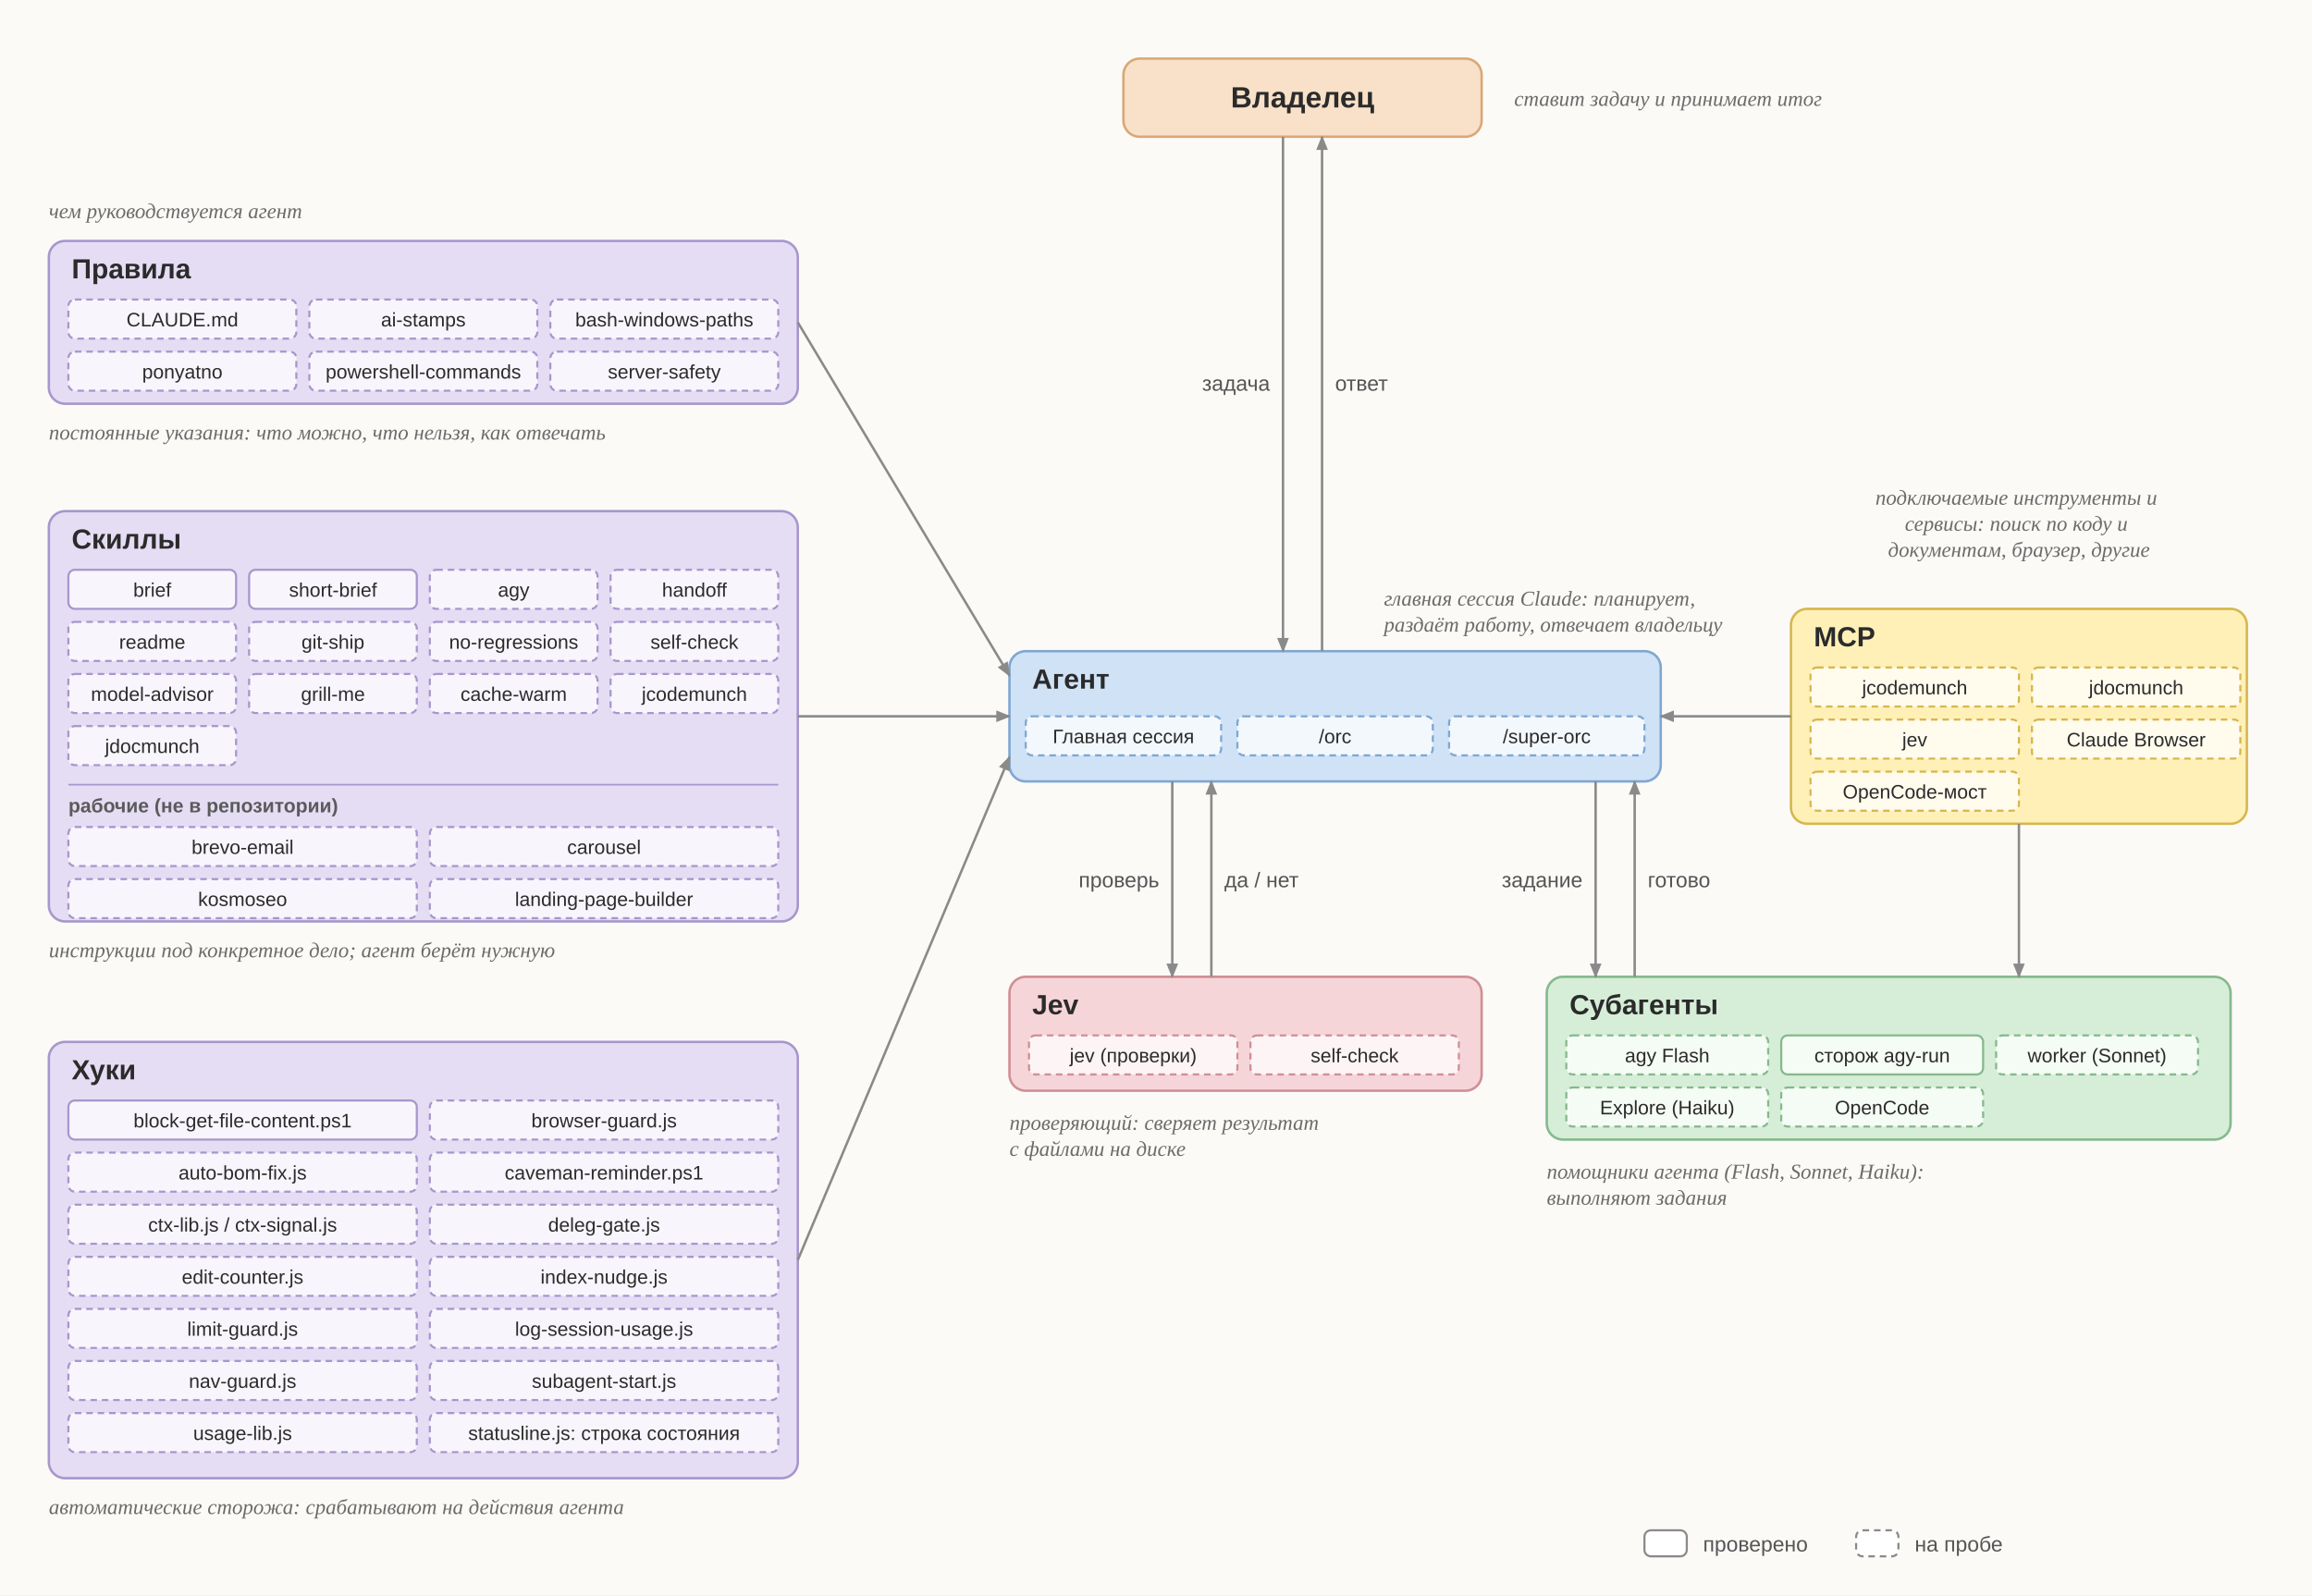
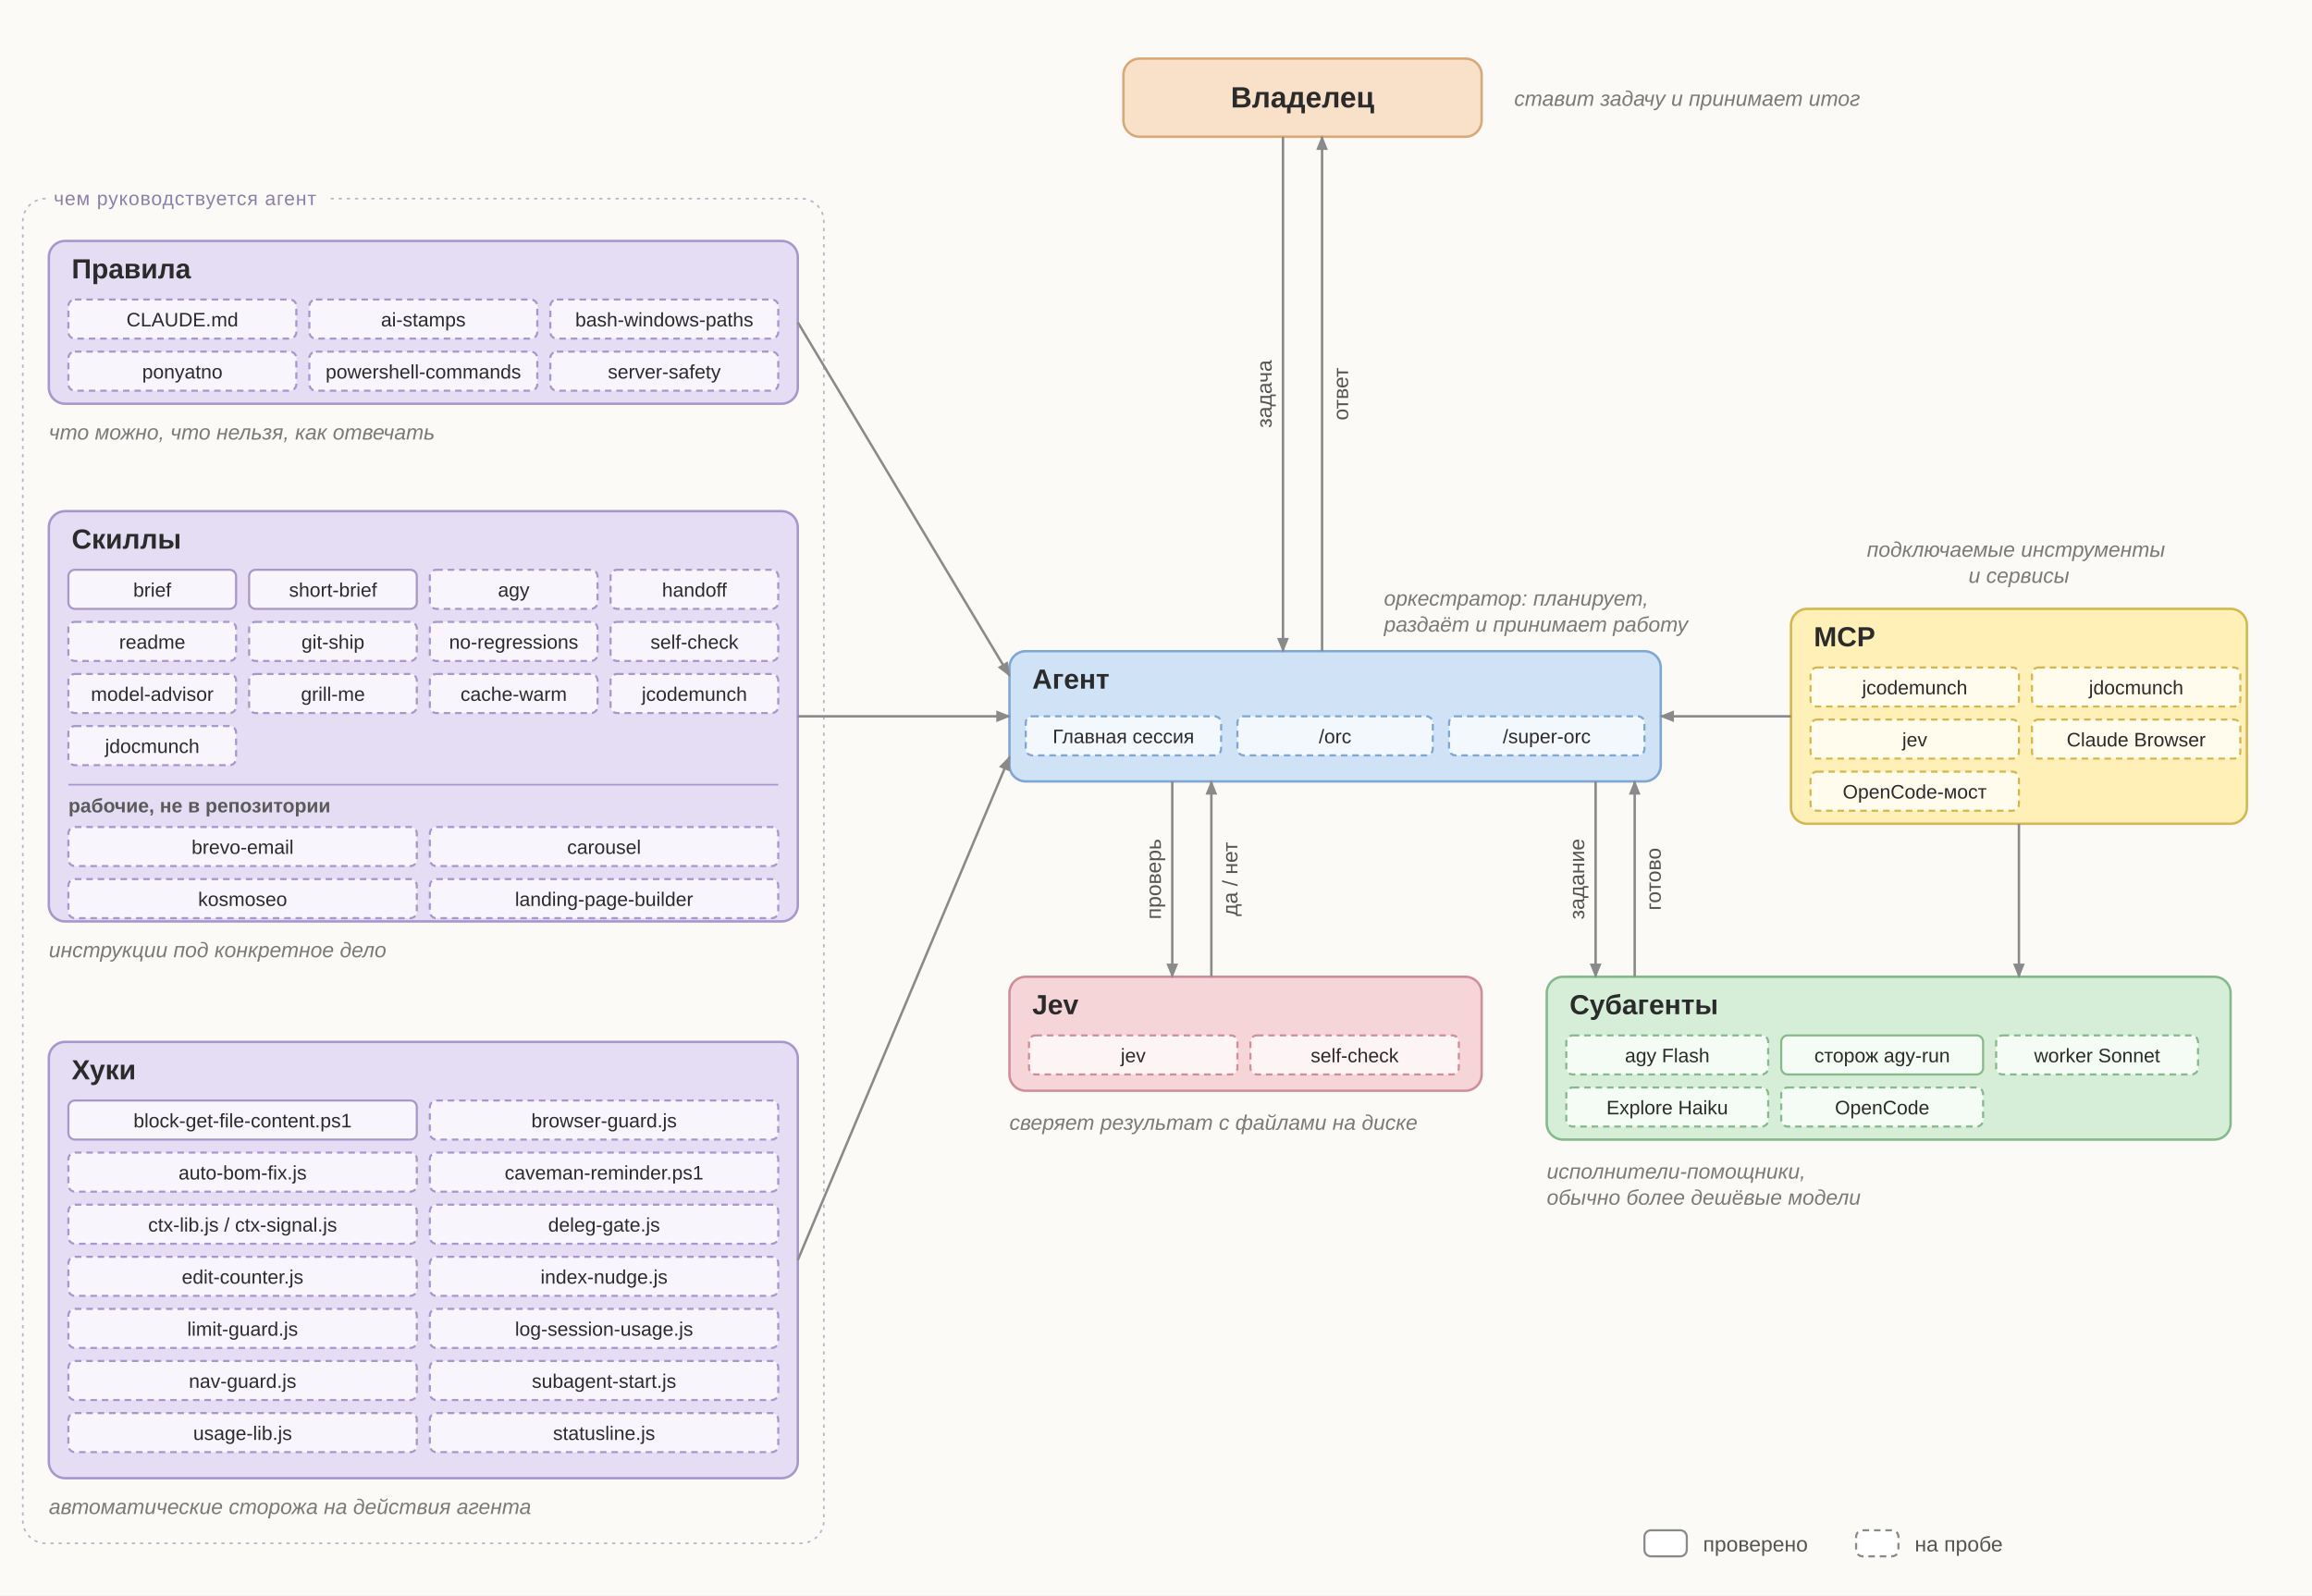
<svg xmlns="http://www.w3.org/2000/svg" width="1420" height="980" viewBox="0 0 1420 980">
  <defs>
    <marker id="ah" viewBox="0 0 10 10" refX="9" refY="5" markerWidth="9" markerHeight="9" markerUnits="userSpaceOnUse" orient="auto">
      <path d="M0,1 L10,5 L0,9 z" fill="#8A8A8A" />
    </marker>
  </defs>
  <rect x="0" y="0" width="1420" height="980" fill="#FBFAF7" />
  <rect x="690" y="36" width="220" height="48" rx="10" fill="#F8E1C8" stroke="#D9A877" stroke-width="1.5" />
  <text x="800.0" y="66.0" text-anchor="middle" font-family="Segoe UI, Arial, sans-serif" font-size="18" font-weight="600" fill="#2B2B2B">Владелец</text>
-   <text x="930" y="65" text-anchor="start" font-family="Georgia, 'Times New Roman', serif" font-style="italic" font-size="13" fill="#6B6B6B">
+   <text x="930" y="65" text-anchor="start" font-family="'Segoe UI', 'Helvetica Neue', Arial, sans-serif" font-style="italic" font-weight="300" font-size="13" fill="#7A7A7A">
    <tspan x="930" dy="0">ставит задачу и принимает итог</tspan>
  </text>
-   <text x="30" y="134" text-anchor="start" font-family="Georgia, 'Times New Roman', serif" font-style="italic" font-size="13" fill="#6B6B6B">
-     <tspan x="30" dy="0">чем руководствуется агент</tspan>
-   </text>
+   <rect x="14" y="122" width="492" height="826" rx="14" fill="none" stroke="#B9B2CC" stroke-width="1" stroke-dasharray="2 3" />
+   <rect x="28" y="114" width="175" height="16" fill="#FBFAF7" />
+   <text x="33" y="126" font-family="Segoe UI, Arial, sans-serif" font-size="12" letter-spacing="0.5" fill="#8B80A8">чем руководствуется агент</text>
  <rect x="30" y="148" width="460" height="100" rx="10" fill="#E5DDF4" stroke="#A797CC" stroke-width="1.5" />
  <text x="44" y="171" font-family="Segoe UI, Arial, sans-serif" font-size="17" font-weight="600" fill="#2B2B2B">Правила</text>
  <rect x="42" y="184" width="140" height="24" rx="4" fill="#FFFFFF" fill-opacity="0.75" stroke="#A797CC" stroke-width="1.3" stroke-dasharray="4 3" />
  <text x="112.0" y="200.5" text-anchor="middle" font-family="Segoe UI, Arial, sans-serif" font-size="12" fill="#2B2B2B">CLAUDE.md</text>
  <rect x="190" y="184" width="140" height="24" rx="4" fill="#FFFFFF" fill-opacity="0.75" stroke="#A797CC" stroke-width="1.3" stroke-dasharray="4 3" />
  <text x="260.0" y="200.5" text-anchor="middle" font-family="Segoe UI, Arial, sans-serif" font-size="12" fill="#2B2B2B">ai-stamps</text>
  <rect x="338" y="184" width="140" height="24" rx="4" fill="#FFFFFF" fill-opacity="0.75" stroke="#A797CC" stroke-width="1.3" stroke-dasharray="4 3" />
  <text x="408.0" y="200.5" text-anchor="middle" font-family="Segoe UI, Arial, sans-serif" font-size="12" fill="#2B2B2B">bash-windows-paths</text>
  <rect x="42" y="216" width="140" height="24" rx="4" fill="#FFFFFF" fill-opacity="0.75" stroke="#A797CC" stroke-width="1.3" stroke-dasharray="4 3" />
  <text x="112.0" y="232.5" text-anchor="middle" font-family="Segoe UI, Arial, sans-serif" font-size="12" fill="#2B2B2B">ponyatno</text>
  <rect x="190" y="216" width="140" height="24" rx="4" fill="#FFFFFF" fill-opacity="0.75" stroke="#A797CC" stroke-width="1.3" stroke-dasharray="4 3" />
  <text x="260.0" y="232.5" text-anchor="middle" font-family="Segoe UI, Arial, sans-serif" font-size="12" fill="#2B2B2B">powershell-commands</text>
  <rect x="338" y="216" width="140" height="24" rx="4" fill="#FFFFFF" fill-opacity="0.75" stroke="#A797CC" stroke-width="1.3" stroke-dasharray="4 3" />
  <text x="408.0" y="232.5" text-anchor="middle" font-family="Segoe UI, Arial, sans-serif" font-size="12" fill="#2B2B2B">server-safety</text>
-   <text x="30" y="270" text-anchor="start" font-family="Georgia, 'Times New Roman', serif" font-style="italic" font-size="13" fill="#6B6B6B">
-     <tspan x="30" dy="0">постоянные указания: что можно, что нельзя, как отвечать</tspan>
+   <text x="30" y="270" text-anchor="start" font-family="'Segoe UI', 'Helvetica Neue', Arial, sans-serif" font-style="italic" font-weight="300" font-size="13" fill="#7A7A7A">
+     <tspan x="30" dy="0">что можно, что нельзя, как отвечать</tspan>
  </text>
  <rect x="30" y="314" width="460" height="252" rx="10" fill="#E5DDF4" stroke="#A797CC" stroke-width="1.5" />
  <text x="44" y="337" font-family="Segoe UI, Arial, sans-serif" font-size="17" font-weight="600" fill="#2B2B2B">Скиллы</text>
  <rect x="42" y="350" width="103" height="24" rx="4" fill="#FFFFFF" fill-opacity="0.75" stroke="#A797CC" stroke-width="1.3" />
  <text x="93.5" y="366.5" text-anchor="middle" font-family="Segoe UI, Arial, sans-serif" font-size="12" fill="#2B2B2B">brief</text>
  <rect x="153" y="350" width="103" height="24" rx="4" fill="#FFFFFF" fill-opacity="0.75" stroke="#A797CC" stroke-width="1.3" />
  <text x="204.5" y="366.5" text-anchor="middle" font-family="Segoe UI, Arial, sans-serif" font-size="12" fill="#2B2B2B">short-brief</text>
  <rect x="264" y="350" width="103" height="24" rx="4" fill="#FFFFFF" fill-opacity="0.75" stroke="#A797CC" stroke-width="1.3" stroke-dasharray="4 3" />
  <text x="315.5" y="366.5" text-anchor="middle" font-family="Segoe UI, Arial, sans-serif" font-size="12" fill="#2B2B2B">agy</text>
  <rect x="375" y="350" width="103" height="24" rx="4" fill="#FFFFFF" fill-opacity="0.75" stroke="#A797CC" stroke-width="1.3" stroke-dasharray="4 3" />
  <text x="426.5" y="366.5" text-anchor="middle" font-family="Segoe UI, Arial, sans-serif" font-size="12" fill="#2B2B2B">handoff</text>
  <rect x="42" y="382" width="103" height="24" rx="4" fill="#FFFFFF" fill-opacity="0.75" stroke="#A797CC" stroke-width="1.3" stroke-dasharray="4 3" />
  <text x="93.5" y="398.5" text-anchor="middle" font-family="Segoe UI, Arial, sans-serif" font-size="12" fill="#2B2B2B">readme</text>
  <rect x="153" y="382" width="103" height="24" rx="4" fill="#FFFFFF" fill-opacity="0.75" stroke="#A797CC" stroke-width="1.3" stroke-dasharray="4 3" />
  <text x="204.5" y="398.5" text-anchor="middle" font-family="Segoe UI, Arial, sans-serif" font-size="12" fill="#2B2B2B">git-ship</text>
  <rect x="264" y="382" width="103" height="24" rx="4" fill="#FFFFFF" fill-opacity="0.75" stroke="#A797CC" stroke-width="1.3" stroke-dasharray="4 3" />
  <text x="315.5" y="398.5" text-anchor="middle" font-family="Segoe UI, Arial, sans-serif" font-size="12" fill="#2B2B2B">no-regressions</text>
  <rect x="375" y="382" width="103" height="24" rx="4" fill="#FFFFFF" fill-opacity="0.75" stroke="#A797CC" stroke-width="1.3" stroke-dasharray="4 3" />
  <text x="426.5" y="398.5" text-anchor="middle" font-family="Segoe UI, Arial, sans-serif" font-size="12" fill="#2B2B2B">self-check</text>
  <rect x="42" y="414" width="103" height="24" rx="4" fill="#FFFFFF" fill-opacity="0.75" stroke="#A797CC" stroke-width="1.3" stroke-dasharray="4 3" />
  <text x="93.5" y="430.5" text-anchor="middle" font-family="Segoe UI, Arial, sans-serif" font-size="12" fill="#2B2B2B">model-advisor</text>
  <rect x="153" y="414" width="103" height="24" rx="4" fill="#FFFFFF" fill-opacity="0.75" stroke="#A797CC" stroke-width="1.3" stroke-dasharray="4 3" />
  <text x="204.5" y="430.5" text-anchor="middle" font-family="Segoe UI, Arial, sans-serif" font-size="12" fill="#2B2B2B">grill-me</text>
  <rect x="264" y="414" width="103" height="24" rx="4" fill="#FFFFFF" fill-opacity="0.75" stroke="#A797CC" stroke-width="1.3" stroke-dasharray="4 3" />
  <text x="315.5" y="430.5" text-anchor="middle" font-family="Segoe UI, Arial, sans-serif" font-size="12" fill="#2B2B2B">cache-warm</text>
  <rect x="375" y="414" width="103" height="24" rx="4" fill="#FFFFFF" fill-opacity="0.75" stroke="#A797CC" stroke-width="1.3" stroke-dasharray="4 3" />
  <text x="426.5" y="430.5" text-anchor="middle" font-family="Segoe UI, Arial, sans-serif" font-size="12" fill="#2B2B2B">jcodemunch</text>
  <rect x="42" y="446" width="103" height="24" rx="4" fill="#FFFFFF" fill-opacity="0.75" stroke="#A797CC" stroke-width="1.3" stroke-dasharray="4 3" />
  <text x="93.5" y="462.5" text-anchor="middle" font-family="Segoe UI, Arial, sans-serif" font-size="12" fill="#2B2B2B">jdocmunch</text>
  <line x1="42" y1="482" x2="478" y2="482" stroke="#A797CC" stroke-width="1" />
-   <text x="42" y="499" font-family="Segoe UI, Arial, sans-serif" font-size="12" font-weight="600" fill="#5A5A5A">рабочие (не в репозитории)</text>
+   <text x="42" y="499" font-family="Segoe UI, Arial, sans-serif" font-size="12" font-weight="600" fill="#5A5A5A">рабочие, не в репозитории</text>
  <rect x="42" y="508" width="214" height="24" rx="4" fill="#FFFFFF" fill-opacity="0.75" stroke="#A797CC" stroke-width="1.3" stroke-dasharray="4 3" />
  <text x="149.0" y="524.5" text-anchor="middle" font-family="Segoe UI, Arial, sans-serif" font-size="12" fill="#2B2B2B">brevo-email</text>
  <rect x="264" y="508" width="214" height="24" rx="4" fill="#FFFFFF" fill-opacity="0.75" stroke="#A797CC" stroke-width="1.3" stroke-dasharray="4 3" />
  <text x="371.0" y="524.5" text-anchor="middle" font-family="Segoe UI, Arial, sans-serif" font-size="12" fill="#2B2B2B">carousel</text>
  <rect x="42" y="540" width="214" height="24" rx="4" fill="#FFFFFF" fill-opacity="0.75" stroke="#A797CC" stroke-width="1.3" stroke-dasharray="4 3" />
  <text x="149.0" y="556.5" text-anchor="middle" font-family="Segoe UI, Arial, sans-serif" font-size="12" fill="#2B2B2B">kosmoseo</text>
  <rect x="264" y="540" width="214" height="24" rx="4" fill="#FFFFFF" fill-opacity="0.75" stroke="#A797CC" stroke-width="1.3" stroke-dasharray="4 3" />
  <text x="371.0" y="556.5" text-anchor="middle" font-family="Segoe UI, Arial, sans-serif" font-size="12" fill="#2B2B2B">landing-page-builder</text>
-   <text x="30" y="588" text-anchor="start" font-family="Georgia, 'Times New Roman', serif" font-style="italic" font-size="13" fill="#6B6B6B">
-     <tspan x="30" dy="0">инструкции под конкретное дело; агент берёт нужную</tspan>
+   <text x="30" y="588" text-anchor="start" font-family="'Segoe UI', 'Helvetica Neue', Arial, sans-serif" font-style="italic" font-weight="300" font-size="13" fill="#7A7A7A">
+     <tspan x="30" dy="0">инструкции под конкретное дело</tspan>
  </text>
  <rect x="30" y="640" width="460" height="268" rx="10" fill="#E5DDF4" stroke="#A797CC" stroke-width="1.5" />
  <text x="44" y="663" font-family="Segoe UI, Arial, sans-serif" font-size="17" font-weight="600" fill="#2B2B2B">Хуки</text>
  <rect x="42" y="676" width="214" height="24" rx="4" fill="#FFFFFF" fill-opacity="0.75" stroke="#A797CC" stroke-width="1.3" />
  <text x="149.0" y="692.5" text-anchor="middle" font-family="Segoe UI, Arial, sans-serif" font-size="12" fill="#2B2B2B">block-get-file-content.ps1</text>
  <rect x="264" y="676" width="214" height="24" rx="4" fill="#FFFFFF" fill-opacity="0.75" stroke="#A797CC" stroke-width="1.3" stroke-dasharray="4 3" />
  <text x="371.0" y="692.5" text-anchor="middle" font-family="Segoe UI, Arial, sans-serif" font-size="12" fill="#2B2B2B">browser-guard.js</text>
  <rect x="42" y="708" width="214" height="24" rx="4" fill="#FFFFFF" fill-opacity="0.75" stroke="#A797CC" stroke-width="1.3" stroke-dasharray="4 3" />
  <text x="149.0" y="724.5" text-anchor="middle" font-family="Segoe UI, Arial, sans-serif" font-size="12" fill="#2B2B2B">auto-bom-fix.js</text>
  <rect x="264" y="708" width="214" height="24" rx="4" fill="#FFFFFF" fill-opacity="0.75" stroke="#A797CC" stroke-width="1.3" stroke-dasharray="4 3" />
  <text x="371.0" y="724.5" text-anchor="middle" font-family="Segoe UI, Arial, sans-serif" font-size="12" fill="#2B2B2B">caveman-reminder.ps1</text>
  <rect x="42" y="740" width="214" height="24" rx="4" fill="#FFFFFF" fill-opacity="0.75" stroke="#A797CC" stroke-width="1.3" stroke-dasharray="4 3" />
  <text x="149.0" y="756.5" text-anchor="middle" font-family="Segoe UI, Arial, sans-serif" font-size="12" fill="#2B2B2B">ctx-lib.js / ctx-signal.js</text>
  <rect x="264" y="740" width="214" height="24" rx="4" fill="#FFFFFF" fill-opacity="0.75" stroke="#A797CC" stroke-width="1.3" stroke-dasharray="4 3" />
  <text x="371.0" y="756.5" text-anchor="middle" font-family="Segoe UI, Arial, sans-serif" font-size="12" fill="#2B2B2B">deleg-gate.js</text>
  <rect x="42" y="772" width="214" height="24" rx="4" fill="#FFFFFF" fill-opacity="0.75" stroke="#A797CC" stroke-width="1.3" stroke-dasharray="4 3" />
  <text x="149.0" y="788.5" text-anchor="middle" font-family="Segoe UI, Arial, sans-serif" font-size="12" fill="#2B2B2B">edit-counter.js</text>
  <rect x="264" y="772" width="214" height="24" rx="4" fill="#FFFFFF" fill-opacity="0.75" stroke="#A797CC" stroke-width="1.3" stroke-dasharray="4 3" />
  <text x="371.0" y="788.5" text-anchor="middle" font-family="Segoe UI, Arial, sans-serif" font-size="12" fill="#2B2B2B">index-nudge.js</text>
  <rect x="42" y="804" width="214" height="24" rx="4" fill="#FFFFFF" fill-opacity="0.75" stroke="#A797CC" stroke-width="1.3" stroke-dasharray="4 3" />
  <text x="149.0" y="820.5" text-anchor="middle" font-family="Segoe UI, Arial, sans-serif" font-size="12" fill="#2B2B2B">limit-guard.js</text>
  <rect x="264" y="804" width="214" height="24" rx="4" fill="#FFFFFF" fill-opacity="0.75" stroke="#A797CC" stroke-width="1.3" stroke-dasharray="4 3" />
  <text x="371.0" y="820.5" text-anchor="middle" font-family="Segoe UI, Arial, sans-serif" font-size="12" fill="#2B2B2B">log-session-usage.js</text>
  <rect x="42" y="836" width="214" height="24" rx="4" fill="#FFFFFF" fill-opacity="0.75" stroke="#A797CC" stroke-width="1.3" stroke-dasharray="4 3" />
  <text x="149.0" y="852.5" text-anchor="middle" font-family="Segoe UI, Arial, sans-serif" font-size="12" fill="#2B2B2B">nav-guard.js</text>
  <rect x="264" y="836" width="214" height="24" rx="4" fill="#FFFFFF" fill-opacity="0.75" stroke="#A797CC" stroke-width="1.3" stroke-dasharray="4 3" />
  <text x="371.0" y="852.5" text-anchor="middle" font-family="Segoe UI, Arial, sans-serif" font-size="12" fill="#2B2B2B">subagent-start.js</text>
  <rect x="42" y="868" width="214" height="24" rx="4" fill="#FFFFFF" fill-opacity="0.75" stroke="#A797CC" stroke-width="1.3" stroke-dasharray="4 3" />
  <text x="149.0" y="884.5" text-anchor="middle" font-family="Segoe UI, Arial, sans-serif" font-size="12" fill="#2B2B2B">usage-lib.js</text>
  <rect x="264" y="868" width="214" height="24" rx="4" fill="#FFFFFF" fill-opacity="0.75" stroke="#A797CC" stroke-width="1.3" stroke-dasharray="4 3" />
-   <text x="371.0" y="884.5" text-anchor="middle" font-family="Segoe UI, Arial, sans-serif" font-size="12" fill="#2B2B2B">statusline.js: строка состояния</text>
-   <text x="30" y="930" text-anchor="start" font-family="Georgia, 'Times New Roman', serif" font-style="italic" font-size="13" fill="#6B6B6B">
-     <tspan x="30" dy="0">автоматические сторожа: срабатывают на действия агента</tspan>
+   <text x="371.0" y="884.5" text-anchor="middle" font-family="Segoe UI, Arial, sans-serif" font-size="12" fill="#2B2B2B">statusline.js</text>
+   <text x="30" y="930" text-anchor="start" font-family="'Segoe UI', 'Helvetica Neue', Arial, sans-serif" font-style="italic" font-weight="300" font-size="13" fill="#7A7A7A">
+     <tspan x="30" dy="0">автоматические сторожа на действия агента</tspan>
  </text>
  <rect x="620" y="400" width="400" height="80" rx="10" fill="#CFE2F6" stroke="#7FA7D1" stroke-width="1.5" />
  <text x="634" y="423" font-family="Segoe UI, Arial, sans-serif" font-size="17" font-weight="600" fill="#2B2B2B">Агент</text>
  <rect x="630" y="440" width="120" height="24" rx="4" fill="#FFFFFF" fill-opacity="0.75" stroke="#7FA7D1" stroke-width="1.3" stroke-dasharray="4 3" />
  <text x="690.0" y="456.5" text-anchor="middle" font-family="Segoe UI, Arial, sans-serif" font-size="12" fill="#2B2B2B">Главная сессия</text>
  <rect x="760" y="440" width="120" height="24" rx="4" fill="#FFFFFF" fill-opacity="0.75" stroke="#7FA7D1" stroke-width="1.3" stroke-dasharray="4 3" />
  <text x="820.0" y="456.5" text-anchor="middle" font-family="Segoe UI, Arial, sans-serif" font-size="12" fill="#2B2B2B">/orc</text>
  <rect x="890" y="440" width="120" height="24" rx="4" fill="#FFFFFF" fill-opacity="0.75" stroke="#7FA7D1" stroke-width="1.3" stroke-dasharray="4 3" />
  <text x="950.0" y="456.5" text-anchor="middle" font-family="Segoe UI, Arial, sans-serif" font-size="12" fill="#2B2B2B">/super-orc</text>
-   <text x="850" y="372" text-anchor="start" font-family="Georgia, 'Times New Roman', serif" font-style="italic" font-size="13" fill="#6B6B6B">
-     <tspan x="850" dy="0">главная сессия Claude: планирует,</tspan>
-     <tspan x="850" dy="16">раздаёт работу, отвечает владельцу</tspan>
+   <text x="850" y="372" text-anchor="start" font-family="'Segoe UI', 'Helvetica Neue', Arial, sans-serif" font-style="italic" font-weight="300" font-size="13" fill="#7A7A7A">
+     <tspan x="850" dy="0">оркестратор: планирует,</tspan>
+     <tspan x="850" dy="16">раздаёт и принимает работу</tspan>
  </text>
-   <text x="1240" y="310" text-anchor="middle" font-family="Georgia, 'Times New Roman', serif" font-style="italic" font-size="13" fill="#6B6B6B">
-     <tspan x="1240" dy="0">подключаемые инструменты и</tspan>
-     <tspan x="1240" dy="16">сервисы: поиск по коду и</tspan>
-     <tspan x="1240" dy="16">документам, браузер, другие</tspan>
+   <text x="1240" y="342" text-anchor="middle" font-family="'Segoe UI', 'Helvetica Neue', Arial, sans-serif" font-style="italic" font-weight="300" font-size="13" fill="#7A7A7A">
+     <tspan x="1240" dy="0">подключаемые инструменты</tspan>
+     <tspan x="1240" dy="16">и сервисы</tspan>
  </text>
  <rect x="1100" y="374" width="280" height="132" rx="10" fill="#FFF0B8" stroke="#D6B74E" stroke-width="1.5" />
  <text x="1114" y="397" font-family="Segoe UI, Arial, sans-serif" font-size="17" font-weight="600" fill="#2B2B2B">MCP</text>
  <rect x="1112" y="410" width="128" height="24" rx="4" fill="#FFFFFF" fill-opacity="0.75" stroke="#D6B74E" stroke-width="1.3" stroke-dasharray="4 3" />
  <text x="1176.0" y="426.5" text-anchor="middle" font-family="Segoe UI, Arial, sans-serif" font-size="12" fill="#2B2B2B">jcodemunch</text>
  <rect x="1248" y="410" width="128" height="24" rx="4" fill="#FFFFFF" fill-opacity="0.75" stroke="#D6B74E" stroke-width="1.3" stroke-dasharray="4 3" />
  <text x="1312.0" y="426.5" text-anchor="middle" font-family="Segoe UI, Arial, sans-serif" font-size="12" fill="#2B2B2B">jdocmunch</text>
  <rect x="1112" y="442" width="128" height="24" rx="4" fill="#FFFFFF" fill-opacity="0.75" stroke="#D6B74E" stroke-width="1.3" stroke-dasharray="4 3" />
  <text x="1176.0" y="458.5" text-anchor="middle" font-family="Segoe UI, Arial, sans-serif" font-size="12" fill="#2B2B2B">jev</text>
  <rect x="1248" y="442" width="128" height="24" rx="4" fill="#FFFFFF" fill-opacity="0.75" stroke="#D6B74E" stroke-width="1.3" stroke-dasharray="4 3" />
  <text x="1312.0" y="458.5" text-anchor="middle" font-family="Segoe UI, Arial, sans-serif" font-size="12" fill="#2B2B2B">Claude Browser</text>
  <rect x="1112" y="474" width="128" height="24" rx="4" fill="#FFFFFF" fill-opacity="0.75" stroke="#D6B74E" stroke-width="1.3" stroke-dasharray="4 3" />
  <text x="1176.0" y="490.5" text-anchor="middle" font-family="Segoe UI, Arial, sans-serif" font-size="12" fill="#2B2B2B">OpenCode-мост</text>
  <rect x="620" y="600" width="290" height="70" rx="10" fill="#F6D5D8" stroke="#CF8F96" stroke-width="1.5" />
  <text x="634" y="623" font-family="Segoe UI, Arial, sans-serif" font-size="17" font-weight="600" fill="#2B2B2B">Jev</text>
  <rect x="632" y="636" width="128" height="24" rx="4" fill="#FFFFFF" fill-opacity="0.75" stroke="#CF8F96" stroke-width="1.3" stroke-dasharray="4 3" />
-   <text x="696.0" y="652.5" text-anchor="middle" font-family="Segoe UI, Arial, sans-serif" font-size="12" fill="#2B2B2B">jev (проверки)</text>
+   <text x="696.0" y="652.5" text-anchor="middle" font-family="Segoe UI, Arial, sans-serif" font-size="12" fill="#2B2B2B">jev</text>
  <rect x="768" y="636" width="128" height="24" rx="4" fill="#FFFFFF" fill-opacity="0.75" stroke="#CF8F96" stroke-width="1.3" stroke-dasharray="4 3" />
  <text x="832.0" y="652.5" text-anchor="middle" font-family="Segoe UI, Arial, sans-serif" font-size="12" fill="#2B2B2B">self-check</text>
-   <text x="620" y="694" text-anchor="start" font-family="Georgia, 'Times New Roman', serif" font-style="italic" font-size="13" fill="#6B6B6B">
-     <tspan x="620" dy="0">проверяющий: сверяет результат</tspan>
-     <tspan x="620" dy="16">с файлами на диске</tspan>
+   <text x="620" y="694" text-anchor="start" font-family="'Segoe UI', 'Helvetica Neue', Arial, sans-serif" font-style="italic" font-weight="300" font-size="13" fill="#7A7A7A">
+     <tspan x="620" dy="0">сверяет результат с файлами на диске</tspan>
  </text>
  <rect x="950" y="600" width="420" height="100" rx="10" fill="#D6EED8" stroke="#86B98C" stroke-width="1.5" />
  <text x="964" y="623" font-family="Segoe UI, Arial, sans-serif" font-size="17" font-weight="600" fill="#2B2B2B">Субагенты</text>
  <rect x="962" y="636" width="124" height="24" rx="4" fill="#FFFFFF" fill-opacity="0.75" stroke="#86B98C" stroke-width="1.3" stroke-dasharray="4 3" />
  <text x="1024.0" y="652.5" text-anchor="middle" font-family="Segoe UI, Arial, sans-serif" font-size="12" fill="#2B2B2B">agy Flash</text>
  <rect x="1094" y="636" width="124" height="24" rx="4" fill="#FFFFFF" fill-opacity="0.75" stroke="#86B98C" stroke-width="1.3" />
  <text x="1156.0" y="652.5" text-anchor="middle" font-family="Segoe UI, Arial, sans-serif" font-size="12" fill="#2B2B2B">сторож agy-run</text>
  <rect x="1226" y="636" width="124" height="24" rx="4" fill="#FFFFFF" fill-opacity="0.75" stroke="#86B98C" stroke-width="1.3" stroke-dasharray="4 3" />
-   <text x="1288.0" y="652.5" text-anchor="middle" font-family="Segoe UI, Arial, sans-serif" font-size="12" fill="#2B2B2B">worker (Sonnet)</text>
+   <text x="1288.0" y="652.5" text-anchor="middle" font-family="Segoe UI, Arial, sans-serif" font-size="12" fill="#2B2B2B">worker Sonnet</text>
  <rect x="962" y="668" width="124" height="24" rx="4" fill="#FFFFFF" fill-opacity="0.75" stroke="#86B98C" stroke-width="1.3" stroke-dasharray="4 3" />
-   <text x="1024.0" y="684.5" text-anchor="middle" font-family="Segoe UI, Arial, sans-serif" font-size="12" fill="#2B2B2B">Explore (Haiku)</text>
+   <text x="1024.0" y="684.5" text-anchor="middle" font-family="Segoe UI, Arial, sans-serif" font-size="12" fill="#2B2B2B">Explore Haiku</text>
  <rect x="1094" y="668" width="124" height="24" rx="4" fill="#FFFFFF" fill-opacity="0.75" stroke="#86B98C" stroke-width="1.3" stroke-dasharray="4 3" />
  <text x="1156.0" y="684.5" text-anchor="middle" font-family="Segoe UI, Arial, sans-serif" font-size="12" fill="#2B2B2B">OpenCode</text>
-   <text x="950" y="724" text-anchor="start" font-family="Georgia, 'Times New Roman', serif" font-style="italic" font-size="13" fill="#6B6B6B">
-     <tspan x="950" dy="0">помощники агента (Flash, Sonnet, Haiku):</tspan>
-     <tspan x="950" dy="16">выполняют задания</tspan>
+   <text x="950" y="724" text-anchor="start" font-family="'Segoe UI', 'Helvetica Neue', Arial, sans-serif" font-style="italic" font-weight="300" font-size="13" fill="#7A7A7A">
+     <tspan x="950" dy="0">исполнители-помощники,</tspan>
+     <tspan x="950" dy="16">обычно более дешёвые модели</tspan>
  </text>
  <polyline points="490,198.0 620,415" fill="none" stroke="#8A8A8A" stroke-width="1.5" marker-end="url(#ah)" />
  <polyline points="490,440.0 620,440" fill="none" stroke="#8A8A8A" stroke-width="1.5" marker-end="url(#ah)" />
  <polyline points="490,774.0 620,465" fill="none" stroke="#8A8A8A" stroke-width="1.5" marker-end="url(#ah)" />
  <polyline points="1100,440 1020,440" fill="none" stroke="#8A8A8A" stroke-width="1.5" marker-end="url(#ah)" />
  <polyline points="1240,506 1240,600" fill="none" stroke="#8A8A8A" stroke-width="1.5" marker-end="url(#ah)" />
  <polyline points="788,84 788,400" fill="none" stroke="#8A8A8A" stroke-width="1.5" marker-end="url(#ah)" />
  <polyline points="812,400 812,84" fill="none" stroke="#8A8A8A" stroke-width="1.5" marker-end="url(#ah)" />
-   <text x="780" y="240" text-anchor="end" font-family="Segoe UI, Arial, sans-serif" font-size="13" fill="#555555">задача</text>
-   <text x="820" y="240" text-anchor="start" font-family="Segoe UI, Arial, sans-serif" font-size="13" fill="#555555">ответ</text>
+   <text x="781" y="242" text-anchor="middle" transform="rotate(-90 781 242)" font-family="Segoe UI, Arial, sans-serif" font-size="13" fill="#555555">задача</text>
+   <text x="828" y="242" text-anchor="middle" transform="rotate(-90 828 242)" font-family="Segoe UI, Arial, sans-serif" font-size="13" fill="#555555">ответ</text>
  <polyline points="980,480 980,600" fill="none" stroke="#8A8A8A" stroke-width="1.5" marker-end="url(#ah)" />
  <polyline points="1004,600 1004,480" fill="none" stroke="#8A8A8A" stroke-width="1.5" marker-end="url(#ah)" />
-   <text x="972" y="545" text-anchor="end" font-family="Segoe UI, Arial, sans-serif" font-size="13" fill="#555555">задание</text>
-   <text x="1012" y="545" text-anchor="start" font-family="Segoe UI, Arial, sans-serif" font-size="13" fill="#555555">готово</text>
+   <text x="973" y="540" text-anchor="middle" transform="rotate(-90 973 540)" font-family="Segoe UI, Arial, sans-serif" font-size="13" fill="#555555">задание</text>
+   <text x="1020" y="540" text-anchor="middle" transform="rotate(-90 1020 540)" font-family="Segoe UI, Arial, sans-serif" font-size="13" fill="#555555">готово</text>
  <polyline points="720,480 720,600" fill="none" stroke="#8A8A8A" stroke-width="1.5" marker-end="url(#ah)" />
  <polyline points="744,600 744,480" fill="none" stroke="#8A8A8A" stroke-width="1.5" marker-end="url(#ah)" />
-   <text x="712" y="545" text-anchor="end" font-family="Segoe UI, Arial, sans-serif" font-size="13" fill="#555555">проверь</text>
-   <text x="752" y="545" text-anchor="start" font-family="Segoe UI, Arial, sans-serif" font-size="13" fill="#555555">да / нет</text>
+   <text x="713" y="540" text-anchor="middle" transform="rotate(-90 713 540)" font-family="Segoe UI, Arial, sans-serif" font-size="13" fill="#555555">проверь</text>
+   <text x="760" y="540" text-anchor="middle" transform="rotate(-90 760 540)" font-family="Segoe UI, Arial, sans-serif" font-size="13" fill="#555555">да / нет</text>
  <rect x="1010" y="940" width="26" height="16" rx="4" fill="#FFFFFF" stroke="#8A8A8A" stroke-width="1.3" />
  <text x="1046" y="953" font-family="Segoe UI, Arial, sans-serif" font-size="13" fill="#555555">проверено</text>
  <rect x="1140" y="940" width="26" height="16" rx="4" fill="#FFFFFF" stroke="#8A8A8A" stroke-width="1.3" stroke-dasharray="4 3" />
  <text x="1176" y="953" font-family="Segoe UI, Arial, sans-serif" font-size="13" fill="#555555">на пробе</text>
</svg>
